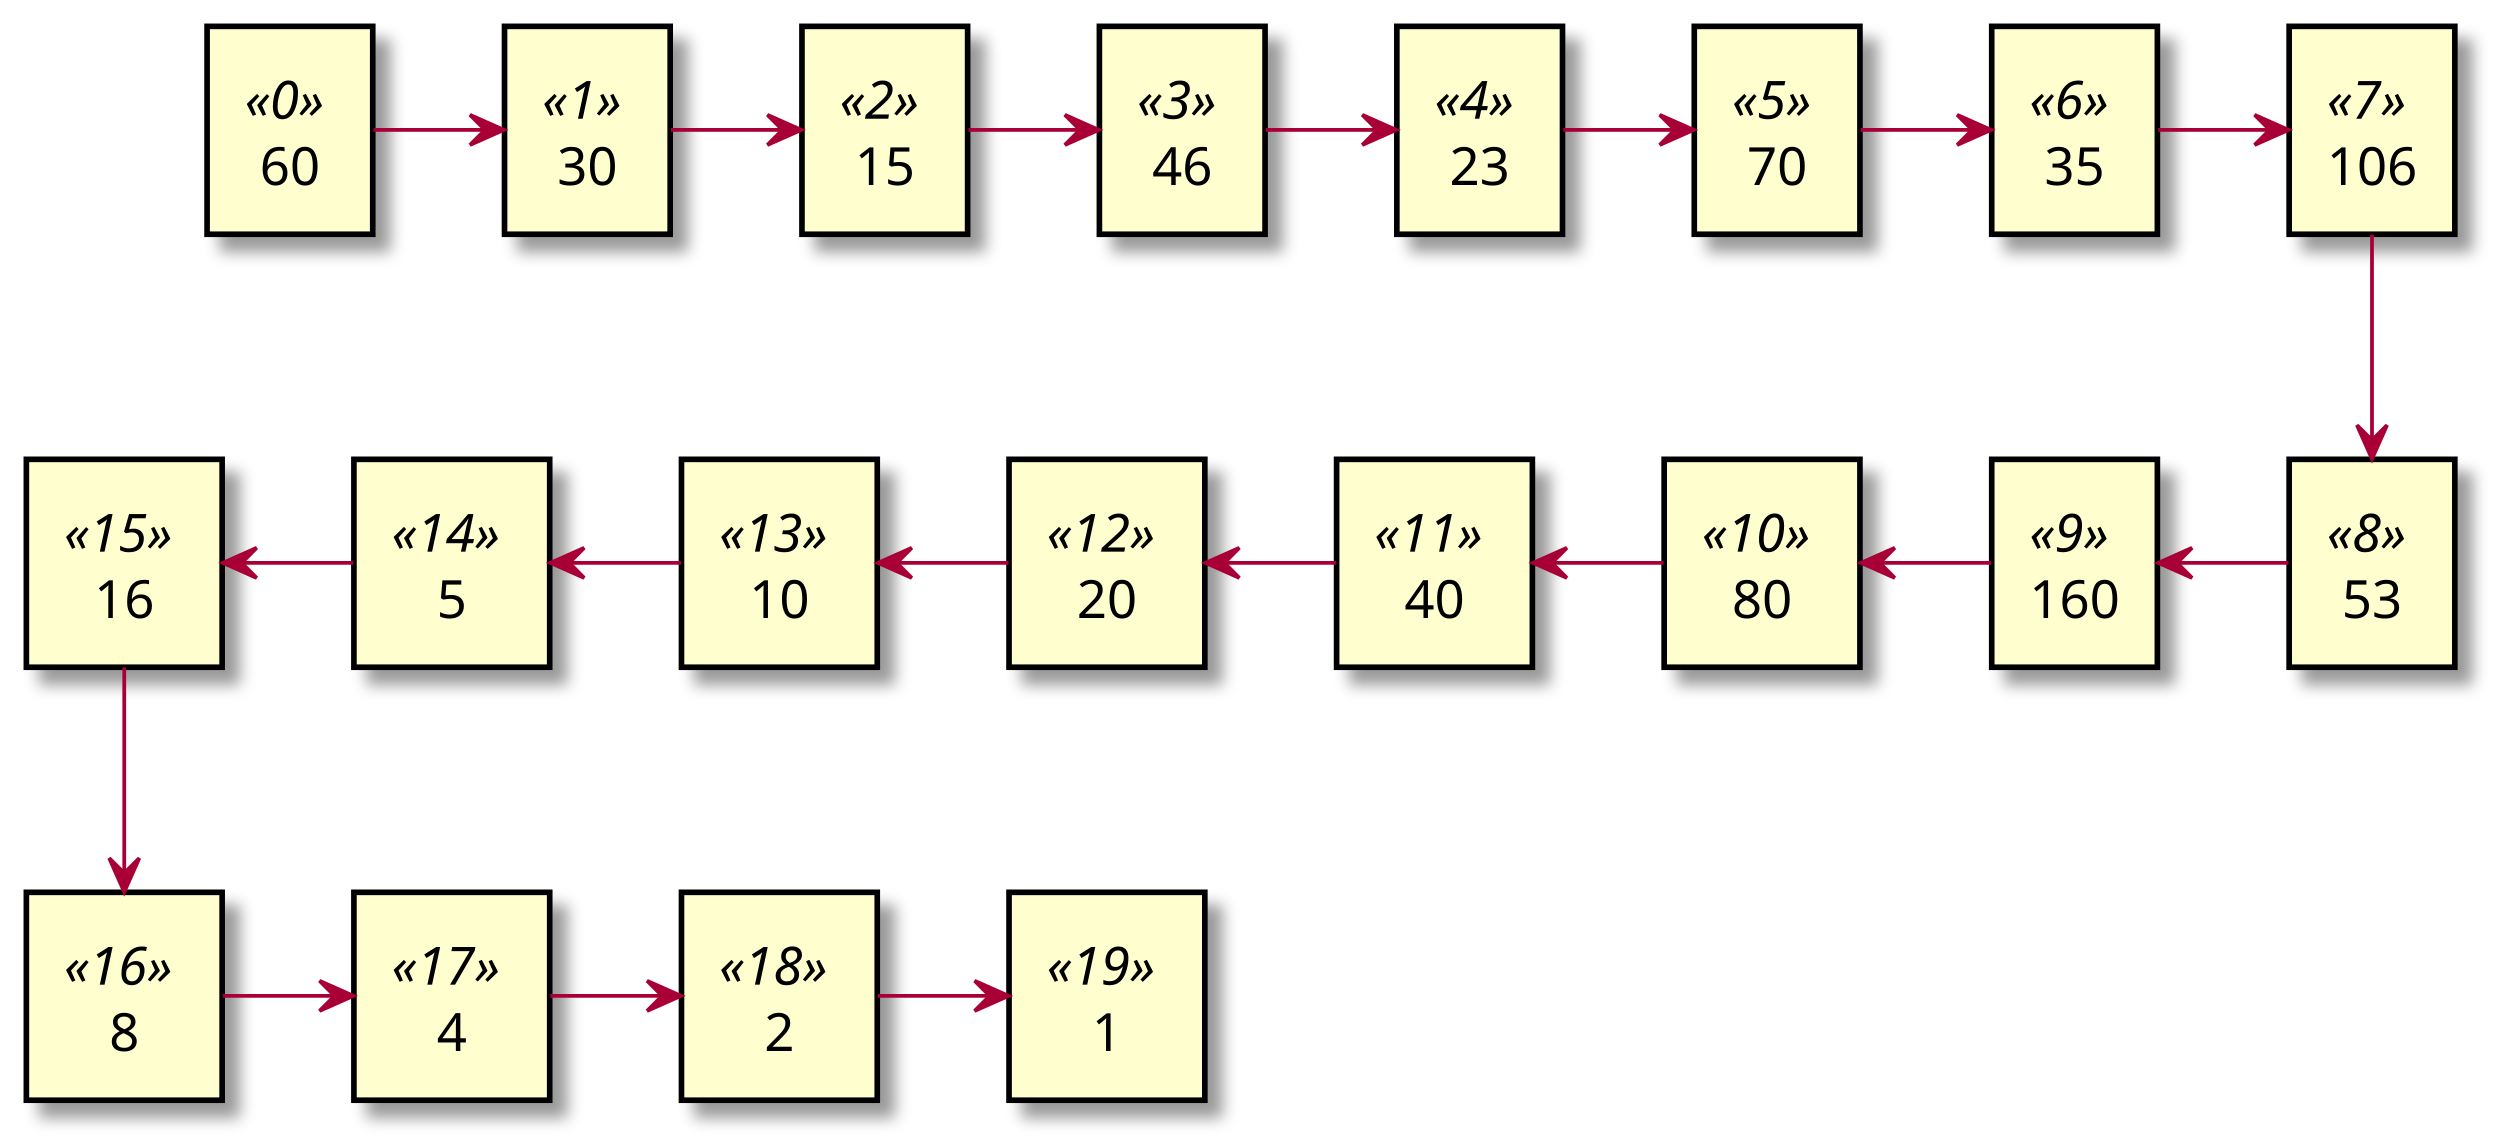
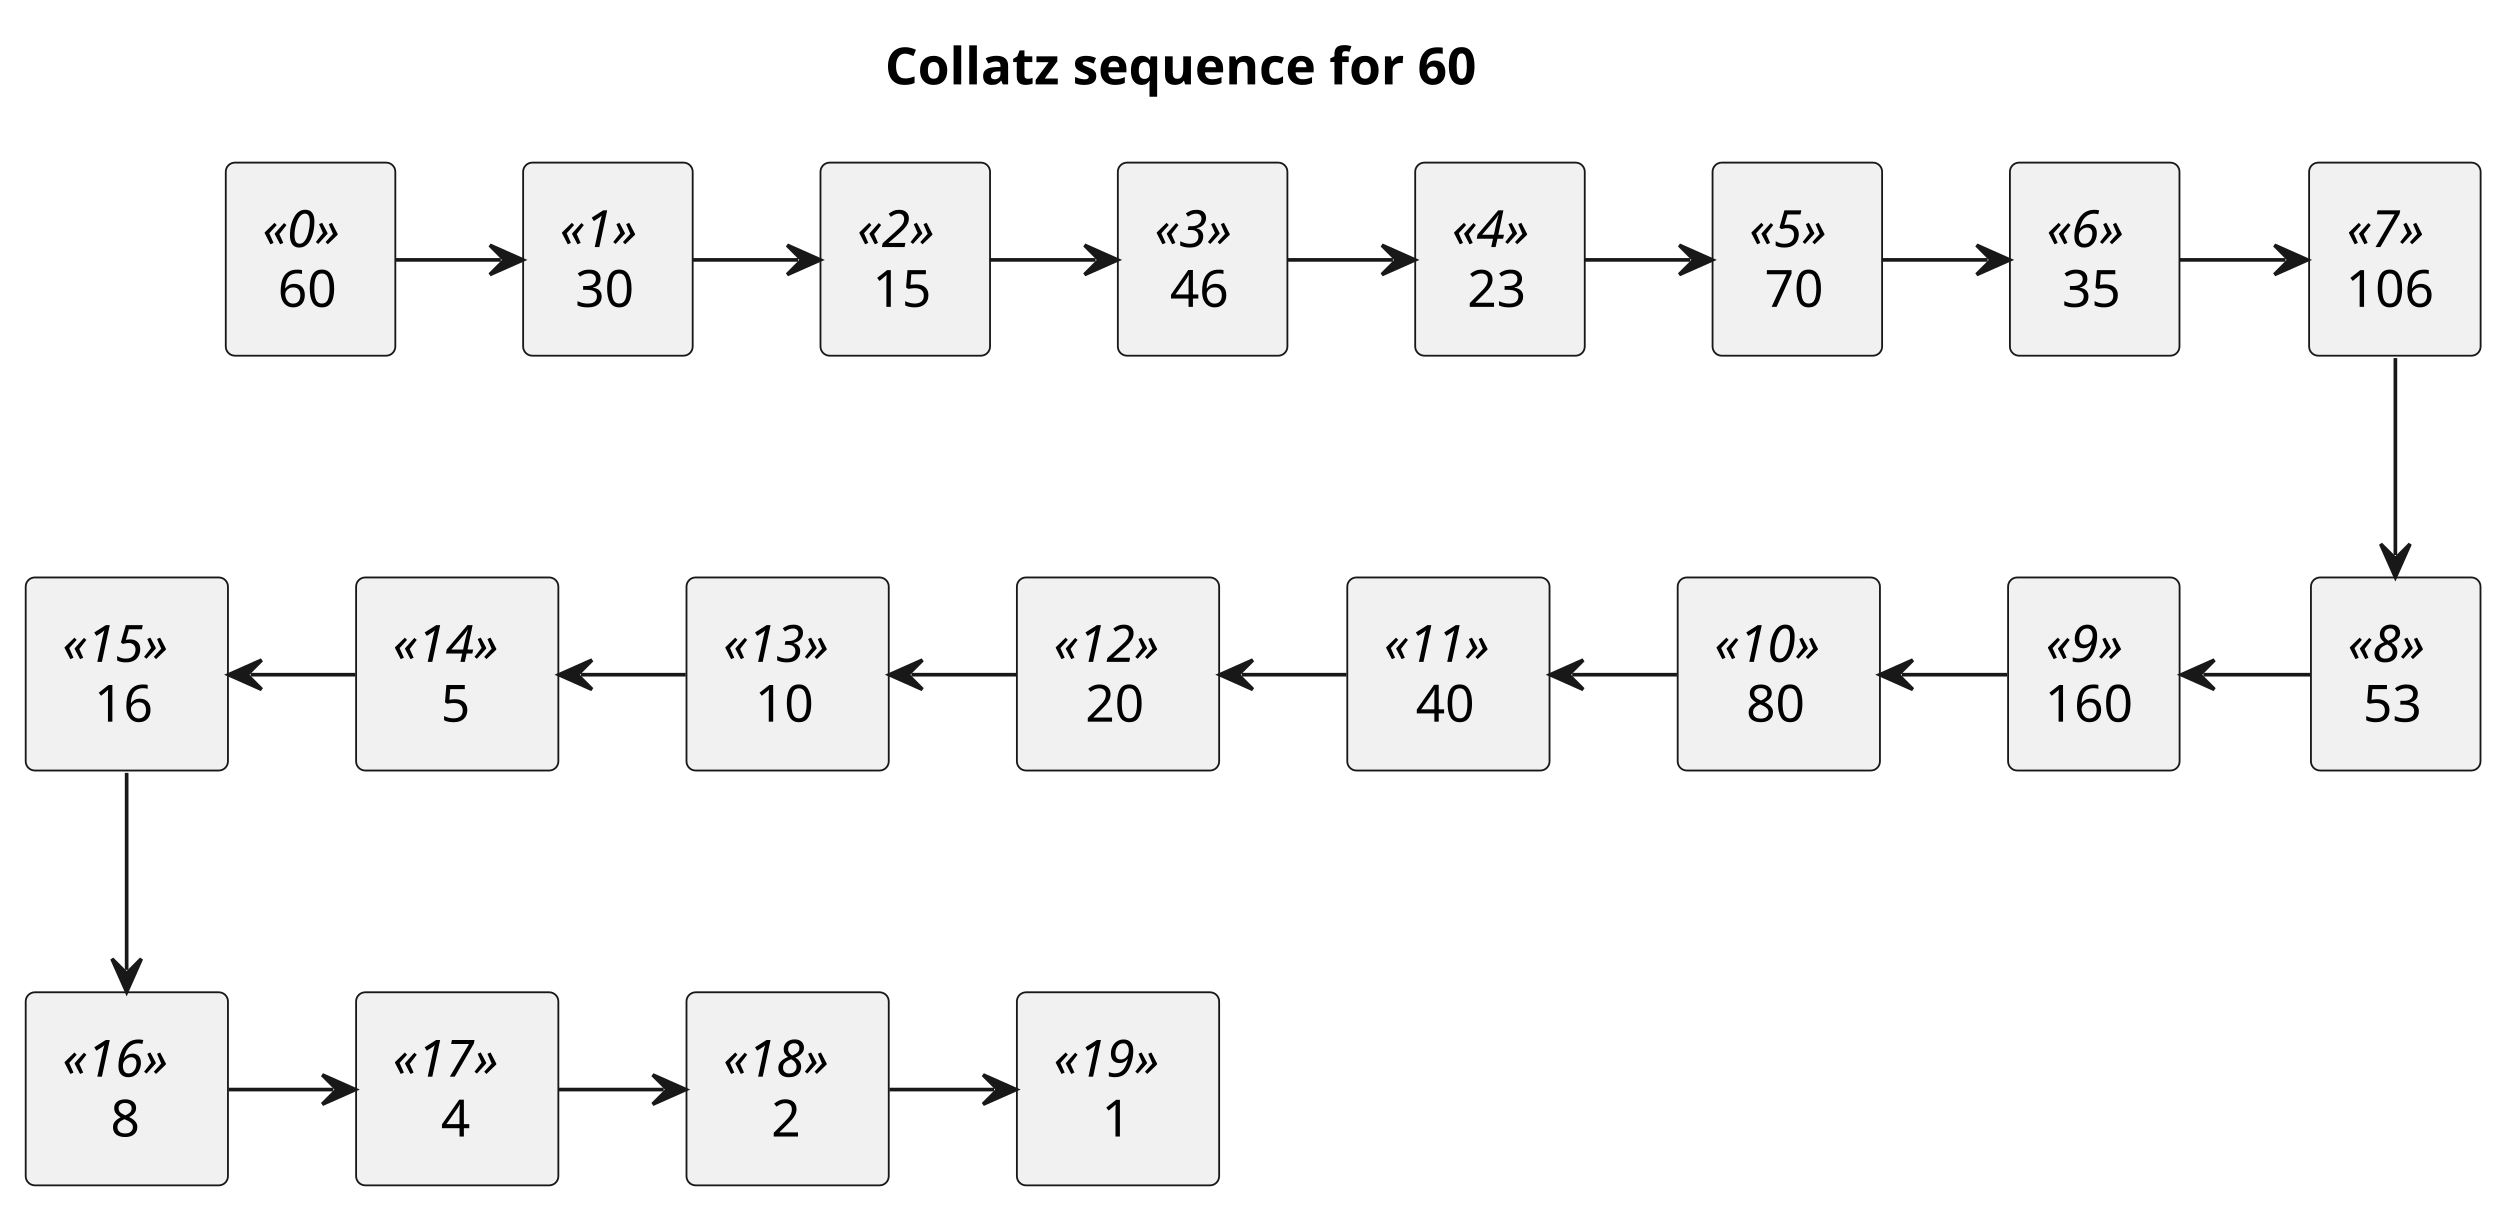
- <svg xmlns="http://www.w3.org/2000/svg" contentScriptType="application/ecmascript" contentStyleType="text/css" height="304px" preserveAspectRatio="none" style="width:664px;height:304px;background:#FFFFFF;" version="1.1" viewBox="0 0 664 304" width="664px" zoomAndPan="magnify">
-   <defs>
-     <filter height="300%" id="f8ib0x39ztjgq" width="300%" x="-1" y="-1">
-       <feGaussianBlur result="blurOut" stdDeviation="2.0" />
-       <feColorMatrix in="blurOut" result="blurOut2" type="matrix" values="0 0 0 0 0 0 0 0 0 0 0 0 0 0 0 0 0 0 .4 0" />
-       <feOffset dx="4.0" dy="4.0" in="blurOut2" result="blurOut3" />
-       <feBlend in="SourceGraphic" in2="blurOut3" mode="normal" />
-     </filter>
-   </defs>
+ <svg xmlns="http://www.w3.org/2000/svg" contentStyleType="text/css" height="328px" preserveAspectRatio="none" style="width:681px;height:328px;background:#FFFFFF;" version="1.1" viewBox="0 0 681 328" width="681px" zoomAndPan="magnify">
+   <defs />
  <g>
-     <rect fill="#FEFECE" filter="url(#f8ib0x39ztjgq)" height="55.219" style="stroke:#000000;stroke-width:1.5;" width="44" x="55" y="7" />
-     <text fill="#000000" font-family="sans-serif" font-size="14" font-style="italic" lengthAdjust="spacing" textLength="24" x="65" y="31.533">«0»</text>
-     <text fill="#000000" font-family="sans-serif" font-size="14" lengthAdjust="spacing" textLength="16" x="69" y="49.143">60</text>
-     <rect fill="#FEFECE" filter="url(#f8ib0x39ztjgq)" height="55.219" style="stroke:#000000;stroke-width:1.5;" width="44" x="134" y="7" />
-     <text fill="#000000" font-family="sans-serif" font-size="14" font-style="italic" lengthAdjust="spacing" textLength="24" x="144" y="31.533">«1»</text>
-     <text fill="#000000" font-family="sans-serif" font-size="14" lengthAdjust="spacing" textLength="16" x="148" y="49.143">30</text>
-     <rect fill="#FEFECE" filter="url(#f8ib0x39ztjgq)" height="55.219" style="stroke:#000000;stroke-width:1.5;" width="44" x="213" y="7" />
-     <text fill="#000000" font-family="sans-serif" font-size="14" font-style="italic" lengthAdjust="spacing" textLength="24" x="223" y="31.533">«2»</text>
-     <text fill="#000000" font-family="sans-serif" font-size="14" lengthAdjust="spacing" textLength="16" x="227" y="49.143">15</text>
-     <rect fill="#FEFECE" filter="url(#f8ib0x39ztjgq)" height="55.219" style="stroke:#000000;stroke-width:1.5;" width="44" x="292" y="7" />
-     <text fill="#000000" font-family="sans-serif" font-size="14" font-style="italic" lengthAdjust="spacing" textLength="24" x="302" y="31.533">«3»</text>
-     <text fill="#000000" font-family="sans-serif" font-size="14" lengthAdjust="spacing" textLength="16" x="306" y="49.143">46</text>
-     <rect fill="#FEFECE" filter="url(#f8ib0x39ztjgq)" height="55.219" style="stroke:#000000;stroke-width:1.5;" width="44" x="371" y="7" />
-     <text fill="#000000" font-family="sans-serif" font-size="14" font-style="italic" lengthAdjust="spacing" textLength="24" x="381" y="31.533">«4»</text>
-     <text fill="#000000" font-family="sans-serif" font-size="14" lengthAdjust="spacing" textLength="16" x="385" y="49.143">23</text>
-     <rect fill="#FEFECE" filter="url(#f8ib0x39ztjgq)" height="55.219" style="stroke:#000000;stroke-width:1.5;" width="44" x="450" y="7" />
-     <text fill="#000000" font-family="sans-serif" font-size="14" font-style="italic" lengthAdjust="spacing" textLength="24" x="460" y="31.533">«5»</text>
-     <text fill="#000000" font-family="sans-serif" font-size="14" lengthAdjust="spacing" textLength="16" x="464" y="49.143">70</text>
-     <rect fill="#FEFECE" filter="url(#f8ib0x39ztjgq)" height="55.219" style="stroke:#000000;stroke-width:1.5;" width="44" x="529" y="7" />
-     <text fill="#000000" font-family="sans-serif" font-size="14" font-style="italic" lengthAdjust="spacing" textLength="24" x="539" y="31.533">«6»</text>
-     <text fill="#000000" font-family="sans-serif" font-size="14" lengthAdjust="spacing" textLength="16" x="543" y="49.143">35</text>
-     <rect fill="#FEFECE" filter="url(#f8ib0x39ztjgq)" height="55.219" style="stroke:#000000;stroke-width:1.5;" width="44" x="608" y="7" />
-     <text fill="#000000" font-family="sans-serif" font-size="14" font-style="italic" lengthAdjust="spacing" textLength="24" x="618" y="31.533">«7»</text>
-     <text fill="#000000" font-family="sans-serif" font-size="14" lengthAdjust="spacing" textLength="24" x="618" y="49.143">106</text>
-     <rect fill="#FEFECE" filter="url(#f8ib0x39ztjgq)" height="55.219" style="stroke:#000000;stroke-width:1.5;" width="44" x="608" y="122" />
-     <text fill="#000000" font-family="sans-serif" font-size="14" font-style="italic" lengthAdjust="spacing" textLength="24" x="618" y="146.533">«8»</text>
-     <text fill="#000000" font-family="sans-serif" font-size="14" lengthAdjust="spacing" textLength="16" x="622" y="164.143">53</text>
-     <rect fill="#FEFECE" filter="url(#f8ib0x39ztjgq)" height="55.219" style="stroke:#000000;stroke-width:1.5;" width="44" x="529" y="122" />
-     <text fill="#000000" font-family="sans-serif" font-size="14" font-style="italic" lengthAdjust="spacing" textLength="24" x="539" y="146.533">«9»</text>
-     <text fill="#000000" font-family="sans-serif" font-size="14" lengthAdjust="spacing" textLength="24" x="539" y="164.143">160</text>
-     <rect fill="#FEFECE" filter="url(#f8ib0x39ztjgq)" height="55.219" style="stroke:#000000;stroke-width:1.5;" width="52" x="442" y="122" />
-     <text fill="#000000" font-family="sans-serif" font-size="14" font-style="italic" lengthAdjust="spacing" textLength="32" x="452" y="146.533">«10»</text>
-     <text fill="#000000" font-family="sans-serif" font-size="14" lengthAdjust="spacing" textLength="16" x="460" y="164.143">80</text>
-     <rect fill="#FEFECE" filter="url(#f8ib0x39ztjgq)" height="55.219" style="stroke:#000000;stroke-width:1.5;" width="52" x="355" y="122" />
-     <text fill="#000000" font-family="sans-serif" font-size="14" font-style="italic" lengthAdjust="spacing" textLength="32" x="365" y="146.533">«11»</text>
-     <text fill="#000000" font-family="sans-serif" font-size="14" lengthAdjust="spacing" textLength="16" x="373" y="164.143">40</text>
-     <rect fill="#FEFECE" filter="url(#f8ib0x39ztjgq)" height="55.219" style="stroke:#000000;stroke-width:1.5;" width="52" x="268" y="122" />
-     <text fill="#000000" font-family="sans-serif" font-size="14" font-style="italic" lengthAdjust="spacing" textLength="32" x="278" y="146.533">«12»</text>
-     <text fill="#000000" font-family="sans-serif" font-size="14" lengthAdjust="spacing" textLength="16" x="286" y="164.143">20</text>
-     <rect fill="#FEFECE" filter="url(#f8ib0x39ztjgq)" height="55.219" style="stroke:#000000;stroke-width:1.5;" width="52" x="181" y="122" />
-     <text fill="#000000" font-family="sans-serif" font-size="14" font-style="italic" lengthAdjust="spacing" textLength="32" x="191" y="146.533">«13»</text>
-     <text fill="#000000" font-family="sans-serif" font-size="14" lengthAdjust="spacing" textLength="16" x="199" y="164.143">10</text>
-     <rect fill="#FEFECE" filter="url(#f8ib0x39ztjgq)" height="55.219" style="stroke:#000000;stroke-width:1.5;" width="52" x="94" y="122" />
-     <text fill="#000000" font-family="sans-serif" font-size="14" font-style="italic" lengthAdjust="spacing" textLength="32" x="104" y="146.533">«14»</text>
-     <text fill="#000000" font-family="sans-serif" font-size="14" lengthAdjust="spacing" textLength="8" x="116" y="164.143">5</text>
-     <rect fill="#FEFECE" filter="url(#f8ib0x39ztjgq)" height="55.219" style="stroke:#000000;stroke-width:1.5;" width="52" x="7" y="122" />
-     <text fill="#000000" font-family="sans-serif" font-size="14" font-style="italic" lengthAdjust="spacing" textLength="32" x="17" y="146.533">«15»</text>
-     <text fill="#000000" font-family="sans-serif" font-size="14" lengthAdjust="spacing" textLength="16" x="25" y="164.143">16</text>
-     <rect fill="#FEFECE" filter="url(#f8ib0x39ztjgq)" height="55.219" style="stroke:#000000;stroke-width:1.5;" width="52" x="7" y="237" />
-     <text fill="#000000" font-family="sans-serif" font-size="14" font-style="italic" lengthAdjust="spacing" textLength="32" x="17" y="261.533">«16»</text>
-     <text fill="#000000" font-family="sans-serif" font-size="14" lengthAdjust="spacing" textLength="8" x="29" y="279.143">8</text>
-     <rect fill="#FEFECE" filter="url(#f8ib0x39ztjgq)" height="55.219" style="stroke:#000000;stroke-width:1.5;" width="52" x="94" y="237" />
-     <text fill="#000000" font-family="sans-serif" font-size="14" font-style="italic" lengthAdjust="spacing" textLength="32" x="104" y="261.533">«17»</text>
-     <text fill="#000000" font-family="sans-serif" font-size="14" lengthAdjust="spacing" textLength="8" x="116" y="279.143">4</text>
-     <rect fill="#FEFECE" filter="url(#f8ib0x39ztjgq)" height="55.219" style="stroke:#000000;stroke-width:1.5;" width="52" x="181" y="237" />
-     <text fill="#000000" font-family="sans-serif" font-size="14" font-style="italic" lengthAdjust="spacing" textLength="32" x="191" y="261.533">«18»</text>
-     <text fill="#000000" font-family="sans-serif" font-size="14" lengthAdjust="spacing" textLength="8" x="203" y="279.143">2</text>
-     <rect fill="#FEFECE" filter="url(#f8ib0x39ztjgq)" height="55.219" style="stroke:#000000;stroke-width:1.5;" width="52" x="268" y="237" />
-     <text fill="#000000" font-family="sans-serif" font-size="14" font-style="italic" lengthAdjust="spacing" textLength="32" x="278" y="261.533">«19»</text>
-     <text fill="#000000" font-family="sans-serif" font-size="14" lengthAdjust="spacing" textLength="8" x="290" y="279.143">1</text>
-     <path d="M99.22,34.5 C109.04,34.5 118.86,34.5 128.68,34.5 " fill="none" id="60-to-30" style="stroke:#A80036;stroke-width:1.0;" />
-     <polygon fill="#A80036" points="133.82,34.5,124.82,30.5,128.82,34.5,124.82,38.5,133.82,34.5" style="stroke:#A80036;stroke-width:1.0;" />
-     <path d="M178.22,34.5 C188.04,34.5 197.86,34.5 207.68,34.5 " fill="none" id="30-to-15" style="stroke:#A80036;stroke-width:1.0;" />
-     <polygon fill="#A80036" points="212.82,34.5,203.82,30.5,207.82,34.5,203.82,38.5,212.82,34.5" style="stroke:#A80036;stroke-width:1.0;" />
-     <path d="M257.22,34.5 C267.04,34.5 276.86,34.5 286.68,34.5 " fill="none" id="15-to-46" style="stroke:#A80036;stroke-width:1.0;" />
-     <polygon fill="#A80036" points="291.82,34.5,282.82,30.5,286.82,34.5,282.82,38.5,291.82,34.5" style="stroke:#A80036;stroke-width:1.0;" />
-     <path d="M336.22,34.5 C346.04,34.5 355.86,34.5 365.68,34.5 " fill="none" id="46-to-23" style="stroke:#A80036;stroke-width:1.0;" />
-     <polygon fill="#A80036" points="370.82,34.5,361.82,30.5,365.82,34.5,361.82,38.5,370.82,34.5" style="stroke:#A80036;stroke-width:1.0;" />
-     <path d="M415.22,34.5 C425.04,34.5 434.86,34.5 444.68,34.5 " fill="none" id="23-to-70" style="stroke:#A80036;stroke-width:1.0;" />
-     <polygon fill="#A80036" points="449.82,34.5,440.82,30.5,444.82,34.5,440.82,38.5,449.82,34.5" style="stroke:#A80036;stroke-width:1.0;" />
-     <path d="M494.22,34.5 C504.04,34.5 513.86,34.5 523.68,34.5 " fill="none" id="70-to-35" style="stroke:#A80036;stroke-width:1.0;" />
-     <polygon fill="#A80036" points="528.82,34.5,519.82,30.5,523.82,34.5,519.82,38.5,528.82,34.5" style="stroke:#A80036;stroke-width:1.0;" />
-     <path d="M573.22,34.5 C583.04,34.5 592.86,34.5 602.68,34.5 " fill="none" id="35-to-106" style="stroke:#A80036;stroke-width:1.0;" />
-     <polygon fill="#A80036" points="607.82,34.5,598.82,30.5,602.82,34.5,598.82,38.5,607.82,34.5" style="stroke:#A80036;stroke-width:1.0;" />
-     <path d="M630,62.28 C630,78.6 630,99.56 630,116.72 " fill="none" id="106-to-53" style="stroke:#A80036;stroke-width:1.0;" />
-     <polygon fill="#A80036" points="630,121.91,634,112.91,630,116.91,626,112.91,630,121.91" style="stroke:#A80036;stroke-width:1.0;" />
-     <path d="M578.35,149.5 C588.18,149.5 598,149.5 607.82,149.5 " fill="none" id="160-backto-53" style="stroke:#A80036;stroke-width:1.0;" />
-     <polygon fill="#A80036" points="573.22,149.5,582.22,153.5,578.22,149.5,582.22,145.5,573.22,149.5" style="stroke:#A80036;stroke-width:1.0;" />
-     <path d="M499.39,149.5 C509.21,149.5 519.02,149.5 528.84,149.5 " fill="none" id="80-backto-160" style="stroke:#A80036;stroke-width:1.0;" />
-     <polygon fill="#A80036" points="494.26,149.5,503.26,153.5,499.26,149.5,503.26,145.5,494.26,149.5" style="stroke:#A80036;stroke-width:1.0;" />
-     <path d="M412.32,149.5 C422.17,149.5 432.01,149.5 441.86,149.5 " fill="none" id="40-backto-80" style="stroke:#A80036;stroke-width:1.0;" />
-     <polygon fill="#A80036" points="407.17,149.5,416.17,153.5,412.17,149.5,416.17,145.5,407.17,149.5" style="stroke:#A80036;stroke-width:1.0;" />
-     <path d="M325.32,149.5 C335.17,149.5 345.01,149.5 354.86,149.5 " fill="none" id="20-backto-40" style="stroke:#A80036;stroke-width:1.0;" />
-     <polygon fill="#A80036" points="320.17,149.5,329.17,153.5,325.17,149.5,329.17,145.5,320.17,149.5" style="stroke:#A80036;stroke-width:1.0;" />
-     <path d="M238.32,149.5 C248.17,149.5 258.01,149.5 267.86,149.5 " fill="none" id="10-backto-20" style="stroke:#A80036;stroke-width:1.0;" />
-     <polygon fill="#A80036" points="233.17,149.5,242.17,153.5,238.17,149.5,242.17,145.5,233.17,149.5" style="stroke:#A80036;stroke-width:1.0;" />
-     <path d="M151.32,149.5 C161.17,149.5 171.01,149.5 180.86,149.5 " fill="none" id="5-backto-10" style="stroke:#A80036;stroke-width:1.0;" />
-     <polygon fill="#A80036" points="146.17,149.5,155.17,153.5,151.17,149.5,155.17,145.5,146.17,149.5" style="stroke:#A80036;stroke-width:1.0;" />
-     <path d="M64.32,149.5 C74.17,149.5 84.01,149.5 93.86,149.5 " fill="none" id="16-backto-5" style="stroke:#A80036;stroke-width:1.0;" />
-     <polygon fill="#A80036" points="59.17,149.5,68.17,153.5,64.17,149.5,68.17,145.5,59.17,149.5" style="stroke:#A80036;stroke-width:1.0;" />
-     <path d="M33,177.28 C33,193.6 33,214.56 33,231.72 " fill="none" id="16-to-8" style="stroke:#A80036;stroke-width:1.0;" />
-     <polygon fill="#A80036" points="33,236.91,37,227.91,33,231.91,29,227.91,33,236.91" style="stroke:#A80036;stroke-width:1.0;" />
-     <path d="M59.17,264.5 C69.02,264.5 78.86,264.5 88.71,264.5 " fill="none" id="8-to-4" style="stroke:#A80036;stroke-width:1.0;" />
-     <polygon fill="#A80036" points="93.86,264.5,84.86,260.5,88.86,264.5,84.86,268.5,93.86,264.5" style="stroke:#A80036;stroke-width:1.0;" />
-     <path d="M146.17,264.5 C156.02,264.5 165.86,264.5 175.71,264.5 " fill="none" id="4-to-2" style="stroke:#A80036;stroke-width:1.0;" />
-     <polygon fill="#A80036" points="180.86,264.5,171.86,260.5,175.86,264.5,171.86,268.5,180.86,264.5" style="stroke:#A80036;stroke-width:1.0;" />
-     <path d="M233.17,264.5 C243.02,264.5 252.86,264.5 262.71,264.5 " fill="none" id="2-to-1" style="stroke:#A80036;stroke-width:1.0;" />
-     <polygon fill="#A80036" points="267.86,264.5,258.86,260.5,262.86,264.5,258.86,268.5,267.86,264.5" style="stroke:#A80036;stroke-width:1.0;" />
+     <text fill="#000000" font-family="sans-serif" font-size="14" font-weight="bold" lengthAdjust="spacing" textLength="185.568" x="241.077" y="22.995">Collatz sequence for 60</text>
+     <g id="elem_60">
+       <rect fill="#F1F1F1" height="52.594" rx="2.5" ry="2.5" style="stroke:#181818;stroke-width:0.5;" width="46.188" x="61.5" y="44.297" />
+       <text fill="#000000" font-family="sans-serif" font-size="14" font-style="italic" lengthAdjust="spacing" textLength="26.189" x="71.5" y="67.292">«0»</text>
+       <text fill="#000000" font-family="sans-serif" font-size="14" lengthAdjust="spacing" textLength="17.814" x="75.687" y="83.589">60</text>
+     </g>
+     <g id="elem_30">
+       <rect fill="#F1F1F1" height="52.594" rx="2.5" ry="2.5" style="stroke:#181818;stroke-width:0.5;" width="46.188" x="142.5" y="44.297" />
+       <text fill="#000000" font-family="sans-serif" font-size="14" font-style="italic" lengthAdjust="spacing" textLength="26.189" x="152.5" y="67.292">«1»</text>
+       <text fill="#000000" font-family="sans-serif" font-size="14" lengthAdjust="spacing" textLength="17.814" x="156.687" y="83.589">30</text>
+     </g>
+     <g id="elem_15">
+       <rect fill="#F1F1F1" height="52.594" rx="2.5" ry="2.5" style="stroke:#181818;stroke-width:0.5;" width="46.188" x="223.5" y="44.297" />
+       <text fill="#000000" font-family="sans-serif" font-size="14" font-style="italic" lengthAdjust="spacing" textLength="26.189" x="233.5" y="67.292">«2»</text>
+       <text fill="#000000" font-family="sans-serif" font-size="14" lengthAdjust="spacing" textLength="17.814" x="237.687" y="83.589">15</text>
+     </g>
+     <g id="elem_46">
+       <rect fill="#F1F1F1" height="52.594" rx="2.5" ry="2.5" style="stroke:#181818;stroke-width:0.5;" width="46.188" x="304.5" y="44.297" />
+       <text fill="#000000" font-family="sans-serif" font-size="14" font-style="italic" lengthAdjust="spacing" textLength="26.189" x="314.5" y="67.292">«3»</text>
+       <text fill="#000000" font-family="sans-serif" font-size="14" lengthAdjust="spacing" textLength="17.814" x="318.687" y="83.589">46</text>
+     </g>
+     <g id="elem_23">
+       <rect fill="#F1F1F1" height="52.594" rx="2.5" ry="2.5" style="stroke:#181818;stroke-width:0.5;" width="46.188" x="385.5" y="44.297" />
+       <text fill="#000000" font-family="sans-serif" font-size="14" font-style="italic" lengthAdjust="spacing" textLength="26.189" x="395.5" y="67.292">«4»</text>
+       <text fill="#000000" font-family="sans-serif" font-size="14" lengthAdjust="spacing" textLength="17.814" x="399.687" y="83.589">23</text>
+     </g>
+     <g id="elem_70">
+       <rect fill="#F1F1F1" height="52.594" rx="2.5" ry="2.5" style="stroke:#181818;stroke-width:0.5;" width="46.188" x="466.5" y="44.297" />
+       <text fill="#000000" font-family="sans-serif" font-size="14" font-style="italic" lengthAdjust="spacing" textLength="26.189" x="476.5" y="67.292">«5»</text>
+       <text fill="#000000" font-family="sans-serif" font-size="14" lengthAdjust="spacing" textLength="17.814" x="480.687" y="83.589">70</text>
+     </g>
+     <g id="elem_35">
+       <rect fill="#F1F1F1" height="52.594" rx="2.5" ry="2.5" style="stroke:#181818;stroke-width:0.5;" width="46.188" x="547.5" y="44.297" />
+       <text fill="#000000" font-family="sans-serif" font-size="14" font-style="italic" lengthAdjust="spacing" textLength="26.189" x="557.5" y="67.292">«6»</text>
+       <text fill="#000000" font-family="sans-serif" font-size="14" lengthAdjust="spacing" textLength="17.814" x="561.687" y="83.589">35</text>
+     </g>
+     <g id="elem_106">
+       <rect fill="#F1F1F1" height="52.594" rx="2.5" ry="2.5" style="stroke:#181818;stroke-width:0.5;" width="46.722" x="629" y="44.297" />
+       <text fill="#000000" font-family="sans-serif" font-size="14" font-style="italic" lengthAdjust="spacing" textLength="26.189" x="639.267" y="67.292">«7»</text>
+       <text fill="#000000" font-family="sans-serif" font-size="14" lengthAdjust="spacing" textLength="26.722" x="639" y="83.589">106</text>
+     </g>
+     <g id="elem_53">
+       <rect fill="#F1F1F1" height="52.594" rx="2.5" ry="2.5" style="stroke:#181818;stroke-width:0.5;" width="46.188" x="629.5" y="157.297" />
+       <text fill="#000000" font-family="sans-serif" font-size="14" font-style="italic" lengthAdjust="spacing" textLength="26.189" x="639.5" y="180.292">«8»</text>
+       <text fill="#000000" font-family="sans-serif" font-size="14" lengthAdjust="spacing" textLength="17.814" x="643.687" y="196.589">53</text>
+     </g>
+     <g id="elem_160">
+       <rect fill="#F1F1F1" height="52.594" rx="2.5" ry="2.5" style="stroke:#181818;stroke-width:0.5;" width="46.722" x="547" y="157.297" />
+       <text fill="#000000" font-family="sans-serif" font-size="14" font-style="italic" lengthAdjust="spacing" textLength="26.189" x="557.267" y="180.292">«9»</text>
+       <text fill="#000000" font-family="sans-serif" font-size="14" lengthAdjust="spacing" textLength="26.722" x="557" y="196.589">160</text>
+     </g>
+     <g id="elem_80">
+       <rect fill="#F1F1F1" height="52.594" rx="2.5" ry="2.5" style="stroke:#181818;stroke-width:0.5;" width="55.096" x="457" y="157.297" />
+       <text fill="#000000" font-family="sans-serif" font-size="14" font-style="italic" lengthAdjust="spacing" textLength="35.096" x="467" y="180.292">«10»</text>
+       <text fill="#000000" font-family="sans-serif" font-size="14" lengthAdjust="spacing" textLength="17.814" x="475.641" y="196.589">80</text>
+     </g>
+     <g id="elem_40">
+       <rect fill="#F1F1F1" height="52.594" rx="2.5" ry="2.5" style="stroke:#181818;stroke-width:0.5;" width="55.096" x="367" y="157.297" />
+       <text fill="#000000" font-family="sans-serif" font-size="14" font-style="italic" lengthAdjust="spacing" textLength="35.096" x="377" y="180.292">«11»</text>
+       <text fill="#000000" font-family="sans-serif" font-size="14" lengthAdjust="spacing" textLength="17.814" x="385.641" y="196.589">40</text>
+     </g>
+     <g id="elem_20">
+       <rect fill="#F1F1F1" height="52.594" rx="2.5" ry="2.5" style="stroke:#181818;stroke-width:0.5;" width="55.096" x="277" y="157.297" />
+       <text fill="#000000" font-family="sans-serif" font-size="14" font-style="italic" lengthAdjust="spacing" textLength="35.096" x="287" y="180.292">«12»</text>
+       <text fill="#000000" font-family="sans-serif" font-size="14" lengthAdjust="spacing" textLength="17.814" x="295.641" y="196.589">20</text>
+     </g>
+     <g id="elem_10">
+       <rect fill="#F1F1F1" height="52.594" rx="2.5" ry="2.5" style="stroke:#181818;stroke-width:0.5;" width="55.096" x="187" y="157.297" />
+       <text fill="#000000" font-family="sans-serif" font-size="14" font-style="italic" lengthAdjust="spacing" textLength="35.096" x="197" y="180.292">«13»</text>
+       <text fill="#000000" font-family="sans-serif" font-size="14" lengthAdjust="spacing" textLength="17.814" x="205.641" y="196.589">10</text>
+     </g>
+     <g id="elem_5">
+       <rect fill="#F1F1F1" height="52.594" rx="2.5" ry="2.5" style="stroke:#181818;stroke-width:0.5;" width="55.096" x="97" y="157.297" />
+       <text fill="#000000" font-family="sans-serif" font-size="14" font-style="italic" lengthAdjust="spacing" textLength="35.096" x="107" y="180.292">«14»</text>
+       <text fill="#000000" font-family="sans-serif" font-size="14" lengthAdjust="spacing" textLength="8.907" x="120.094" y="196.589">5</text>
+     </g>
+     <g id="elem_16">
+       <rect fill="#F1F1F1" height="52.594" rx="2.5" ry="2.5" style="stroke:#181818;stroke-width:0.5;" width="55.096" x="7" y="157.297" />
+       <text fill="#000000" font-family="sans-serif" font-size="14" font-style="italic" lengthAdjust="spacing" textLength="35.096" x="17" y="180.292">«15»</text>
+       <text fill="#000000" font-family="sans-serif" font-size="14" lengthAdjust="spacing" textLength="17.814" x="25.641" y="196.589">16</text>
+     </g>
+     <g id="elem_8">
+       <rect fill="#F1F1F1" height="52.594" rx="2.5" ry="2.5" style="stroke:#181818;stroke-width:0.5;" width="55.096" x="7" y="270.297" />
+       <text fill="#000000" font-family="sans-serif" font-size="14" font-style="italic" lengthAdjust="spacing" textLength="35.096" x="17" y="293.292">«16»</text>
+       <text fill="#000000" font-family="sans-serif" font-size="14" lengthAdjust="spacing" textLength="8.907" x="30.094" y="309.589">8</text>
+     </g>
+     <g id="elem_4">
+       <rect fill="#F1F1F1" height="52.594" rx="2.5" ry="2.5" style="stroke:#181818;stroke-width:0.5;" width="55.096" x="97" y="270.297" />
+       <text fill="#000000" font-family="sans-serif" font-size="14" font-style="italic" lengthAdjust="spacing" textLength="35.096" x="107" y="293.292">«17»</text>
+       <text fill="#000000" font-family="sans-serif" font-size="14" lengthAdjust="spacing" textLength="8.907" x="120.094" y="309.589">4</text>
+     </g>
+     <g id="elem_2">
+       <rect fill="#F1F1F1" height="52.594" rx="2.5" ry="2.5" style="stroke:#181818;stroke-width:0.5;" width="55.096" x="187" y="270.297" />
+       <text fill="#000000" font-family="sans-serif" font-size="14" font-style="italic" lengthAdjust="spacing" textLength="35.096" x="197" y="293.292">«18»</text>
+       <text fill="#000000" font-family="sans-serif" font-size="14" lengthAdjust="spacing" textLength="8.907" x="210.094" y="309.589">2</text>
+     </g>
+     <g id="elem_1">
+       <rect fill="#F1F1F1" height="52.594" rx="2.5" ry="2.5" style="stroke:#181818;stroke-width:0.5;" width="55.096" x="277" y="270.297" />
+       <text fill="#000000" font-family="sans-serif" font-size="14" font-style="italic" lengthAdjust="spacing" textLength="35.096" x="287" y="293.292">«19»</text>
+       <text fill="#000000" font-family="sans-serif" font-size="14" lengthAdjust="spacing" textLength="8.907" x="300.094" y="309.589">1</text>
+     </g>
+     <g id="link_60_30">
+       <path d="M107.6,70.797 C119.21,70.797 124.82,70.797 136.43,70.797 " fill="none" id="60-to-30" style="stroke:#181818;stroke-width:1.0;" />
+       <polygon fill="#181818" points="142.43,70.797,133.43,66.797,137.43,70.797,133.43,74.797,142.43,70.797" style="stroke:#181818;stroke-width:1.0;" />
+     </g>
+     <g id="link_30_15">
+       <path d="M188.6,70.797 C200.21,70.797 205.82,70.797 217.43,70.797 " fill="none" id="30-to-15" style="stroke:#181818;stroke-width:1.0;" />
+       <polygon fill="#181818" points="223.43,70.797,214.43,66.797,218.43,70.797,214.43,74.797,223.43,70.797" style="stroke:#181818;stroke-width:1.0;" />
+     </g>
+     <g id="link_15_46">
+       <path d="M269.6,70.797 C281.21,70.797 286.82,70.797 298.43,70.797 " fill="none" id="15-to-46" style="stroke:#181818;stroke-width:1.0;" />
+       <polygon fill="#181818" points="304.43,70.797,295.43,66.797,299.43,70.797,295.43,74.797,304.43,70.797" style="stroke:#181818;stroke-width:1.0;" />
+     </g>
+     <g id="link_46_23">
+       <path d="M350.6,70.797 C362.21,70.797 367.82,70.797 379.43,70.797 " fill="none" id="46-to-23" style="stroke:#181818;stroke-width:1.0;" />
+       <polygon fill="#181818" points="385.43,70.797,376.43,66.797,380.43,70.797,376.43,74.797,385.43,70.797" style="stroke:#181818;stroke-width:1.0;" />
+     </g>
+     <g id="link_23_70">
+       <path d="M431.6,70.797 C443.21,70.797 448.82,70.797 460.43,70.797 " fill="none" id="23-to-70" style="stroke:#181818;stroke-width:1.0;" />
+       <polygon fill="#181818" points="466.43,70.797,457.43,66.797,461.43,70.797,457.43,74.797,466.43,70.797" style="stroke:#181818;stroke-width:1.0;" />
+     </g>
+     <g id="link_70_35">
+       <path d="M512.6,70.797 C524.21,70.797 529.82,70.797 541.43,70.797 " fill="none" id="70-to-35" style="stroke:#181818;stroke-width:1.0;" />
+       <polygon fill="#181818" points="547.43,70.797,538.43,66.797,542.43,70.797,538.43,74.797,547.43,70.797" style="stroke:#181818;stroke-width:1.0;" />
+     </g>
+     <g id="link_35_106">
+       <path d="M593.56,70.797 C605.23,70.797 610.89,70.797 622.56,70.797 " fill="none" id="35-to-106" style="stroke:#181818;stroke-width:1.0;" />
+       <polygon fill="#181818" points="628.56,70.797,619.56,66.797,623.56,70.797,619.56,74.797,628.56,70.797" style="stroke:#181818;stroke-width:1.0;" />
+     </g>
+     <g id="link_106_53">
+       <path d="M652.5,97.537 C652.5,115.477 652.5,133.287 652.5,151.187 " fill="none" id="106-to-53" style="stroke:#181818;stroke-width:1.0;" />
+       <polygon fill="#181818" points="652.5,157.187,656.5,148.187,652.5,152.187,648.5,148.187,652.5,157.187" style="stroke:#181818;stroke-width:1.0;" />
+     </g>
+     <g id="link_160_53">
+       <path d="M600.2,183.797 C611.89,183.797 617.58,183.797 629.27,183.797 " fill="none" id="160-backto-53" style="stroke:#181818;stroke-width:1.0;" />
+       <polygon fill="#181818" points="594.2,183.797,603.2,187.797,599.2,183.797,603.2,179.797,594.2,183.797" style="stroke:#181818;stroke-width:1.0;" />
+     </g>
+     <g id="link_80_160">
+       <path d="M518.05,183.797 C529.62,183.797 535.18,183.797 546.75,183.797 " fill="none" id="80-backto-160" style="stroke:#181818;stroke-width:1.0;" />
+       <polygon fill="#181818" points="512.05,183.797,521.05,187.797,517.05,183.797,521.05,179.797,512.05,183.797" style="stroke:#181818;stroke-width:1.0;" />
+     </g>
+     <g id="link_40_80">
+       <path d="M428.27,183.797 C439.78,183.797 445.28,183.797 456.79,183.797 " fill="none" id="40-backto-80" style="stroke:#181818;stroke-width:1.0;" />
+       <polygon fill="#181818" points="422.27,183.797,431.27,187.797,427.27,183.797,431.27,179.797,422.27,183.797" style="stroke:#181818;stroke-width:1.0;" />
+     </g>
+     <g id="link_20_40">
+       <path d="M338.27,183.797 C349.78,183.797 355.28,183.797 366.79,183.797 " fill="none" id="20-backto-40" style="stroke:#181818;stroke-width:1.0;" />
+       <polygon fill="#181818" points="332.27,183.797,341.27,187.797,337.27,183.797,341.27,179.797,332.27,183.797" style="stroke:#181818;stroke-width:1.0;" />
+     </g>
+     <g id="link_10_20">
+       <path d="M248.27,183.797 C259.78,183.797 265.28,183.797 276.79,183.797 " fill="none" id="10-backto-20" style="stroke:#181818;stroke-width:1.0;" />
+       <polygon fill="#181818" points="242.27,183.797,251.27,187.797,247.27,183.797,251.27,179.797,242.27,183.797" style="stroke:#181818;stroke-width:1.0;" />
+     </g>
+     <g id="link_5_10">
+       <path d="M158.27,183.797 C169.78,183.797 175.28,183.797 186.79,183.797 " fill="none" id="5-backto-10" style="stroke:#181818;stroke-width:1.0;" />
+       <polygon fill="#181818" points="152.27,183.797,161.27,187.797,157.27,183.797,161.27,179.797,152.27,183.797" style="stroke:#181818;stroke-width:1.0;" />
+     </g>
+     <g id="link_16_5">
+       <path d="M68.27,183.797 C79.78,183.797 85.28,183.797 96.79,183.797 " fill="none" id="16-backto-5" style="stroke:#181818;stroke-width:1.0;" />
+       <polygon fill="#181818" points="62.27,183.797,71.27,187.797,67.27,183.797,71.27,179.797,62.27,183.797" style="stroke:#181818;stroke-width:1.0;" />
+     </g>
+     <g id="link_16_8">
+       <path d="M34.5,210.537 C34.5,228.477 34.5,246.287 34.5,264.187 " fill="none" id="16-to-8" style="stroke:#181818;stroke-width:1.0;" />
+       <polygon fill="#181818" points="34.5,270.187,38.5,261.187,34.5,265.187,30.5,261.187,34.5,270.187" style="stroke:#181818;stroke-width:1.0;" />
+     </g>
+     <g id="link_8_4">
+       <path d="M62.27,296.797 C73.78,296.797 79.28,296.797 90.79,296.797 " fill="none" id="8-to-4" style="stroke:#181818;stroke-width:1.0;" />
+       <polygon fill="#181818" points="96.79,296.797,87.79,292.797,91.79,296.797,87.79,300.797,96.79,296.797" style="stroke:#181818;stroke-width:1.0;" />
+     </g>
+     <g id="link_4_2">
+       <path d="M152.27,296.797 C163.78,296.797 169.28,296.797 180.79,296.797 " fill="none" id="4-to-2" style="stroke:#181818;stroke-width:1.0;" />
+       <polygon fill="#181818" points="186.79,296.797,177.79,292.797,181.79,296.797,177.79,300.797,186.79,296.797" style="stroke:#181818;stroke-width:1.0;" />
+     </g>
+     <g id="link_2_1">
+       <path d="M242.27,296.797 C253.78,296.797 259.28,296.797 270.79,296.797 " fill="none" id="2-to-1" style="stroke:#181818;stroke-width:1.0;" />
+       <polygon fill="#181818" points="276.79,296.797,267.79,292.797,271.79,296.797,267.79,300.797,276.79,296.797" style="stroke:#181818;stroke-width:1.0;" />
+     </g>
  </g>
</svg>
